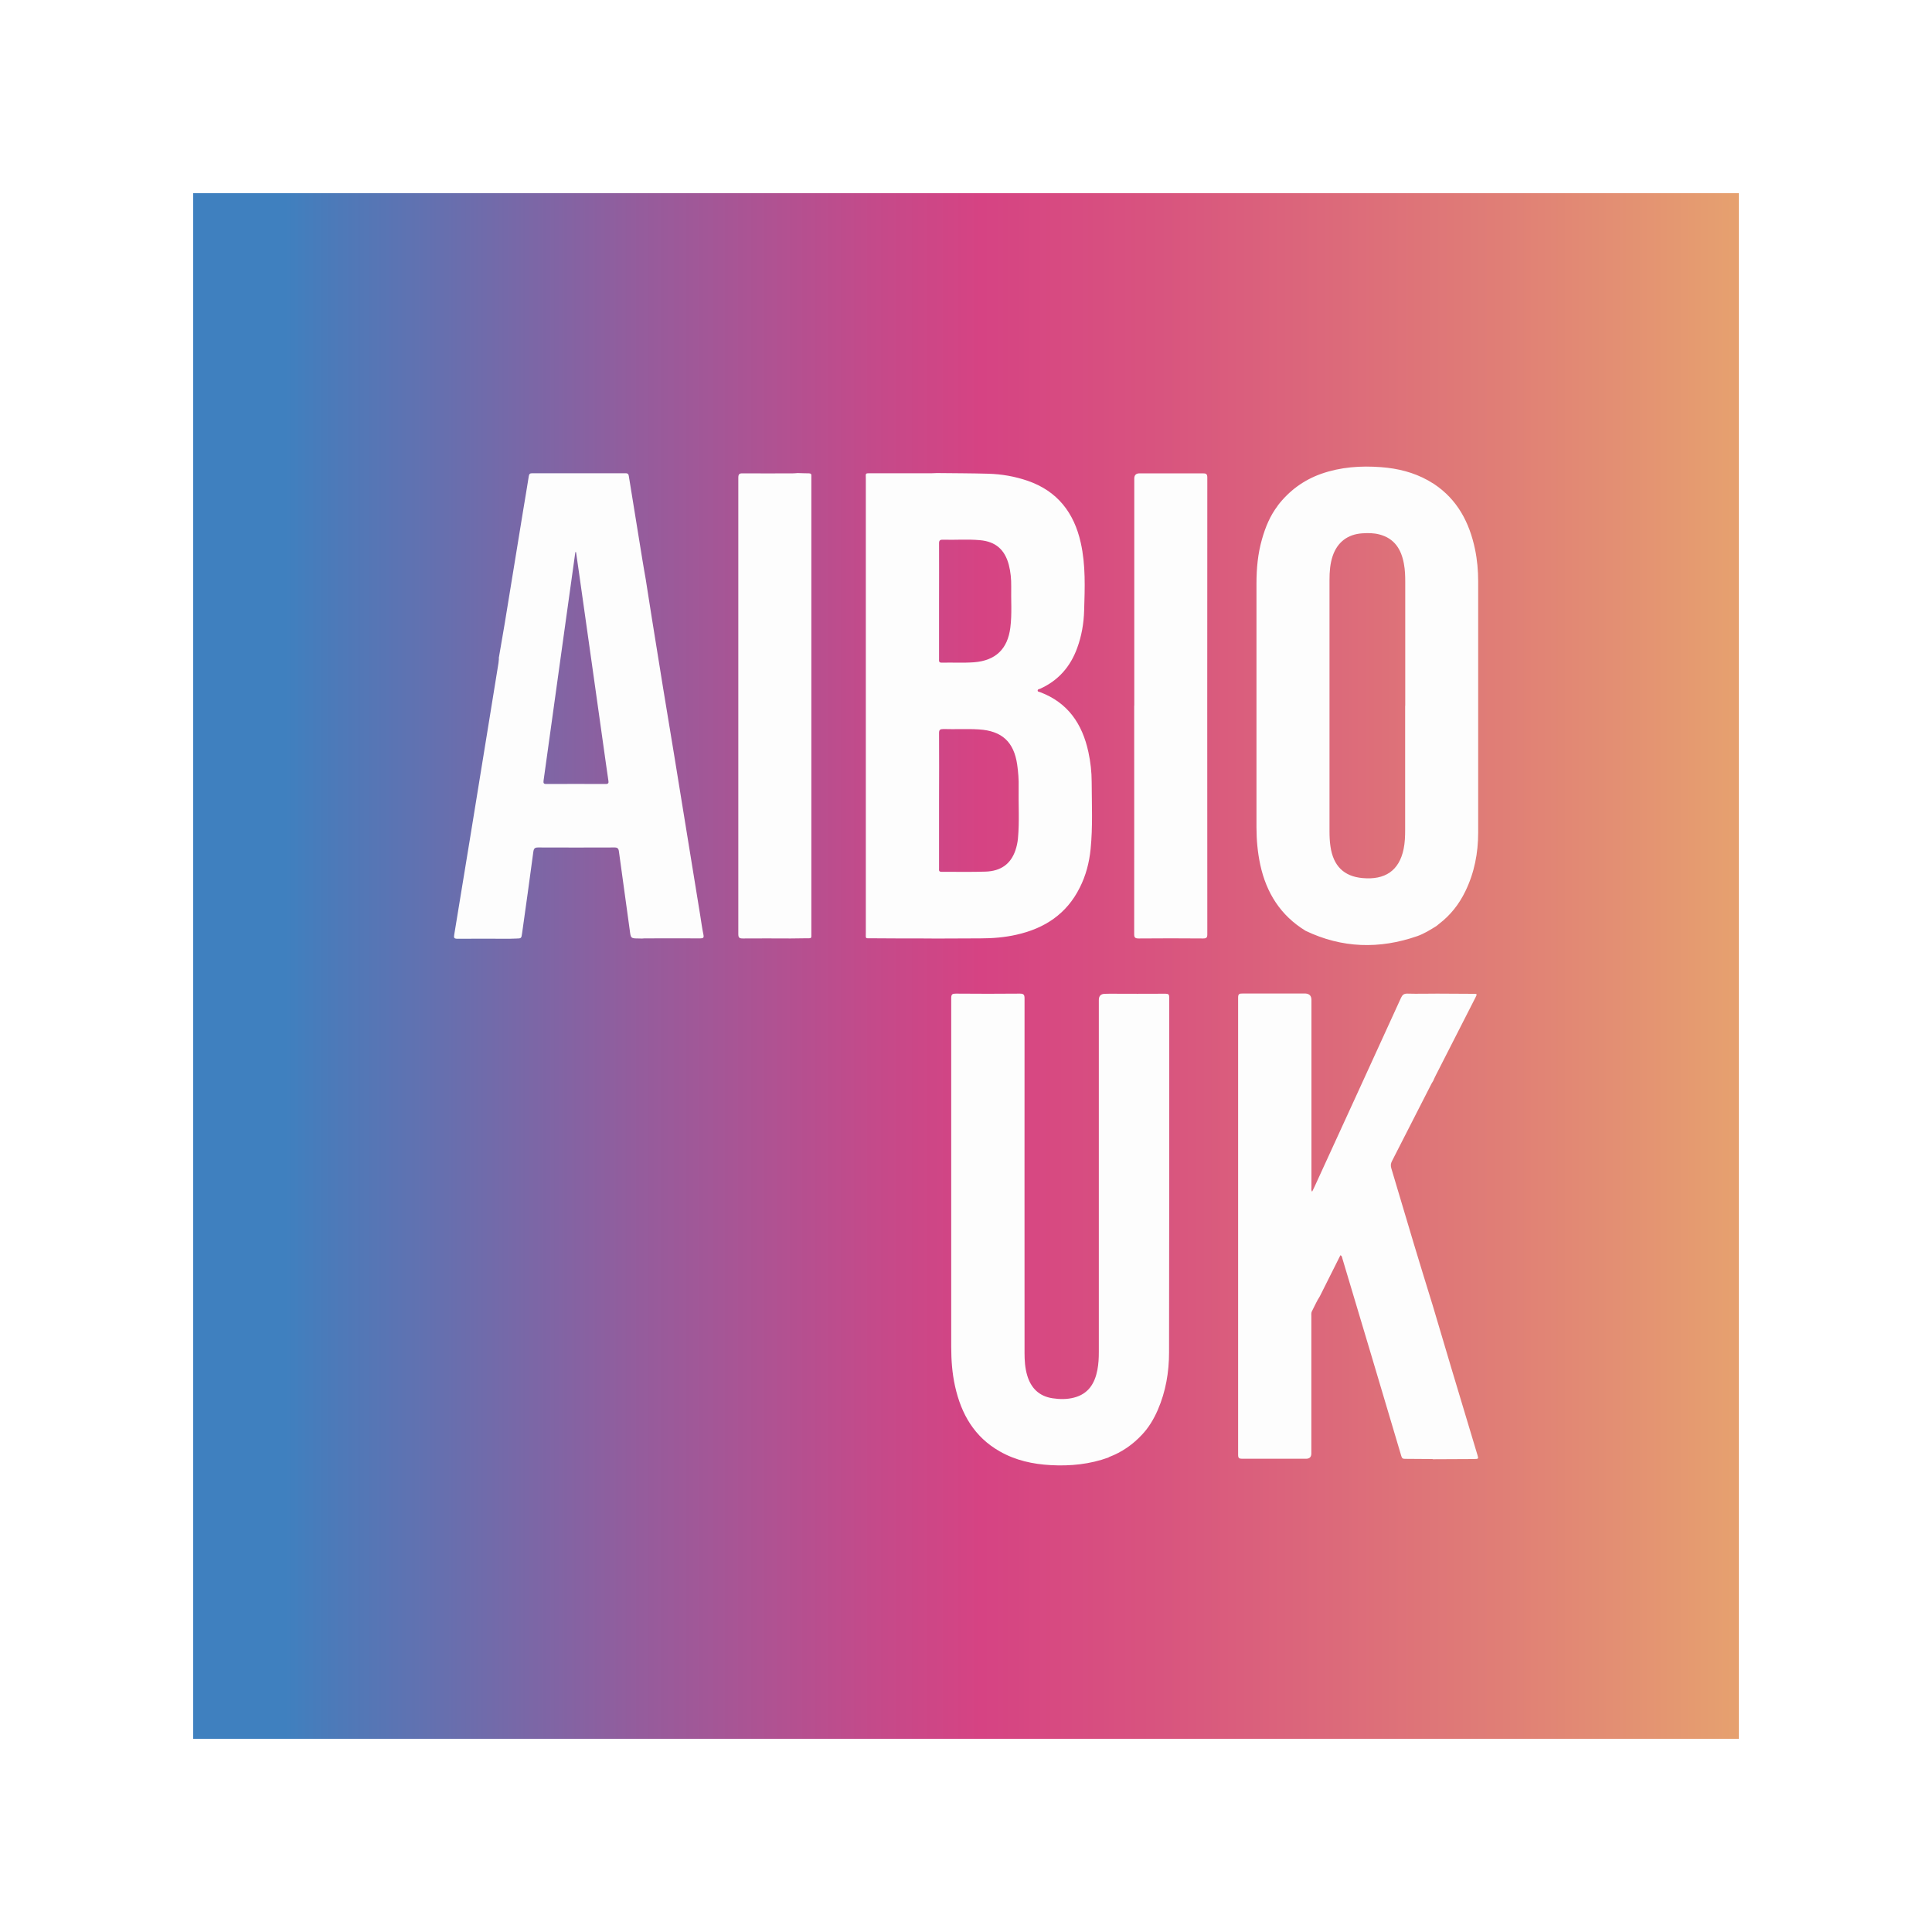
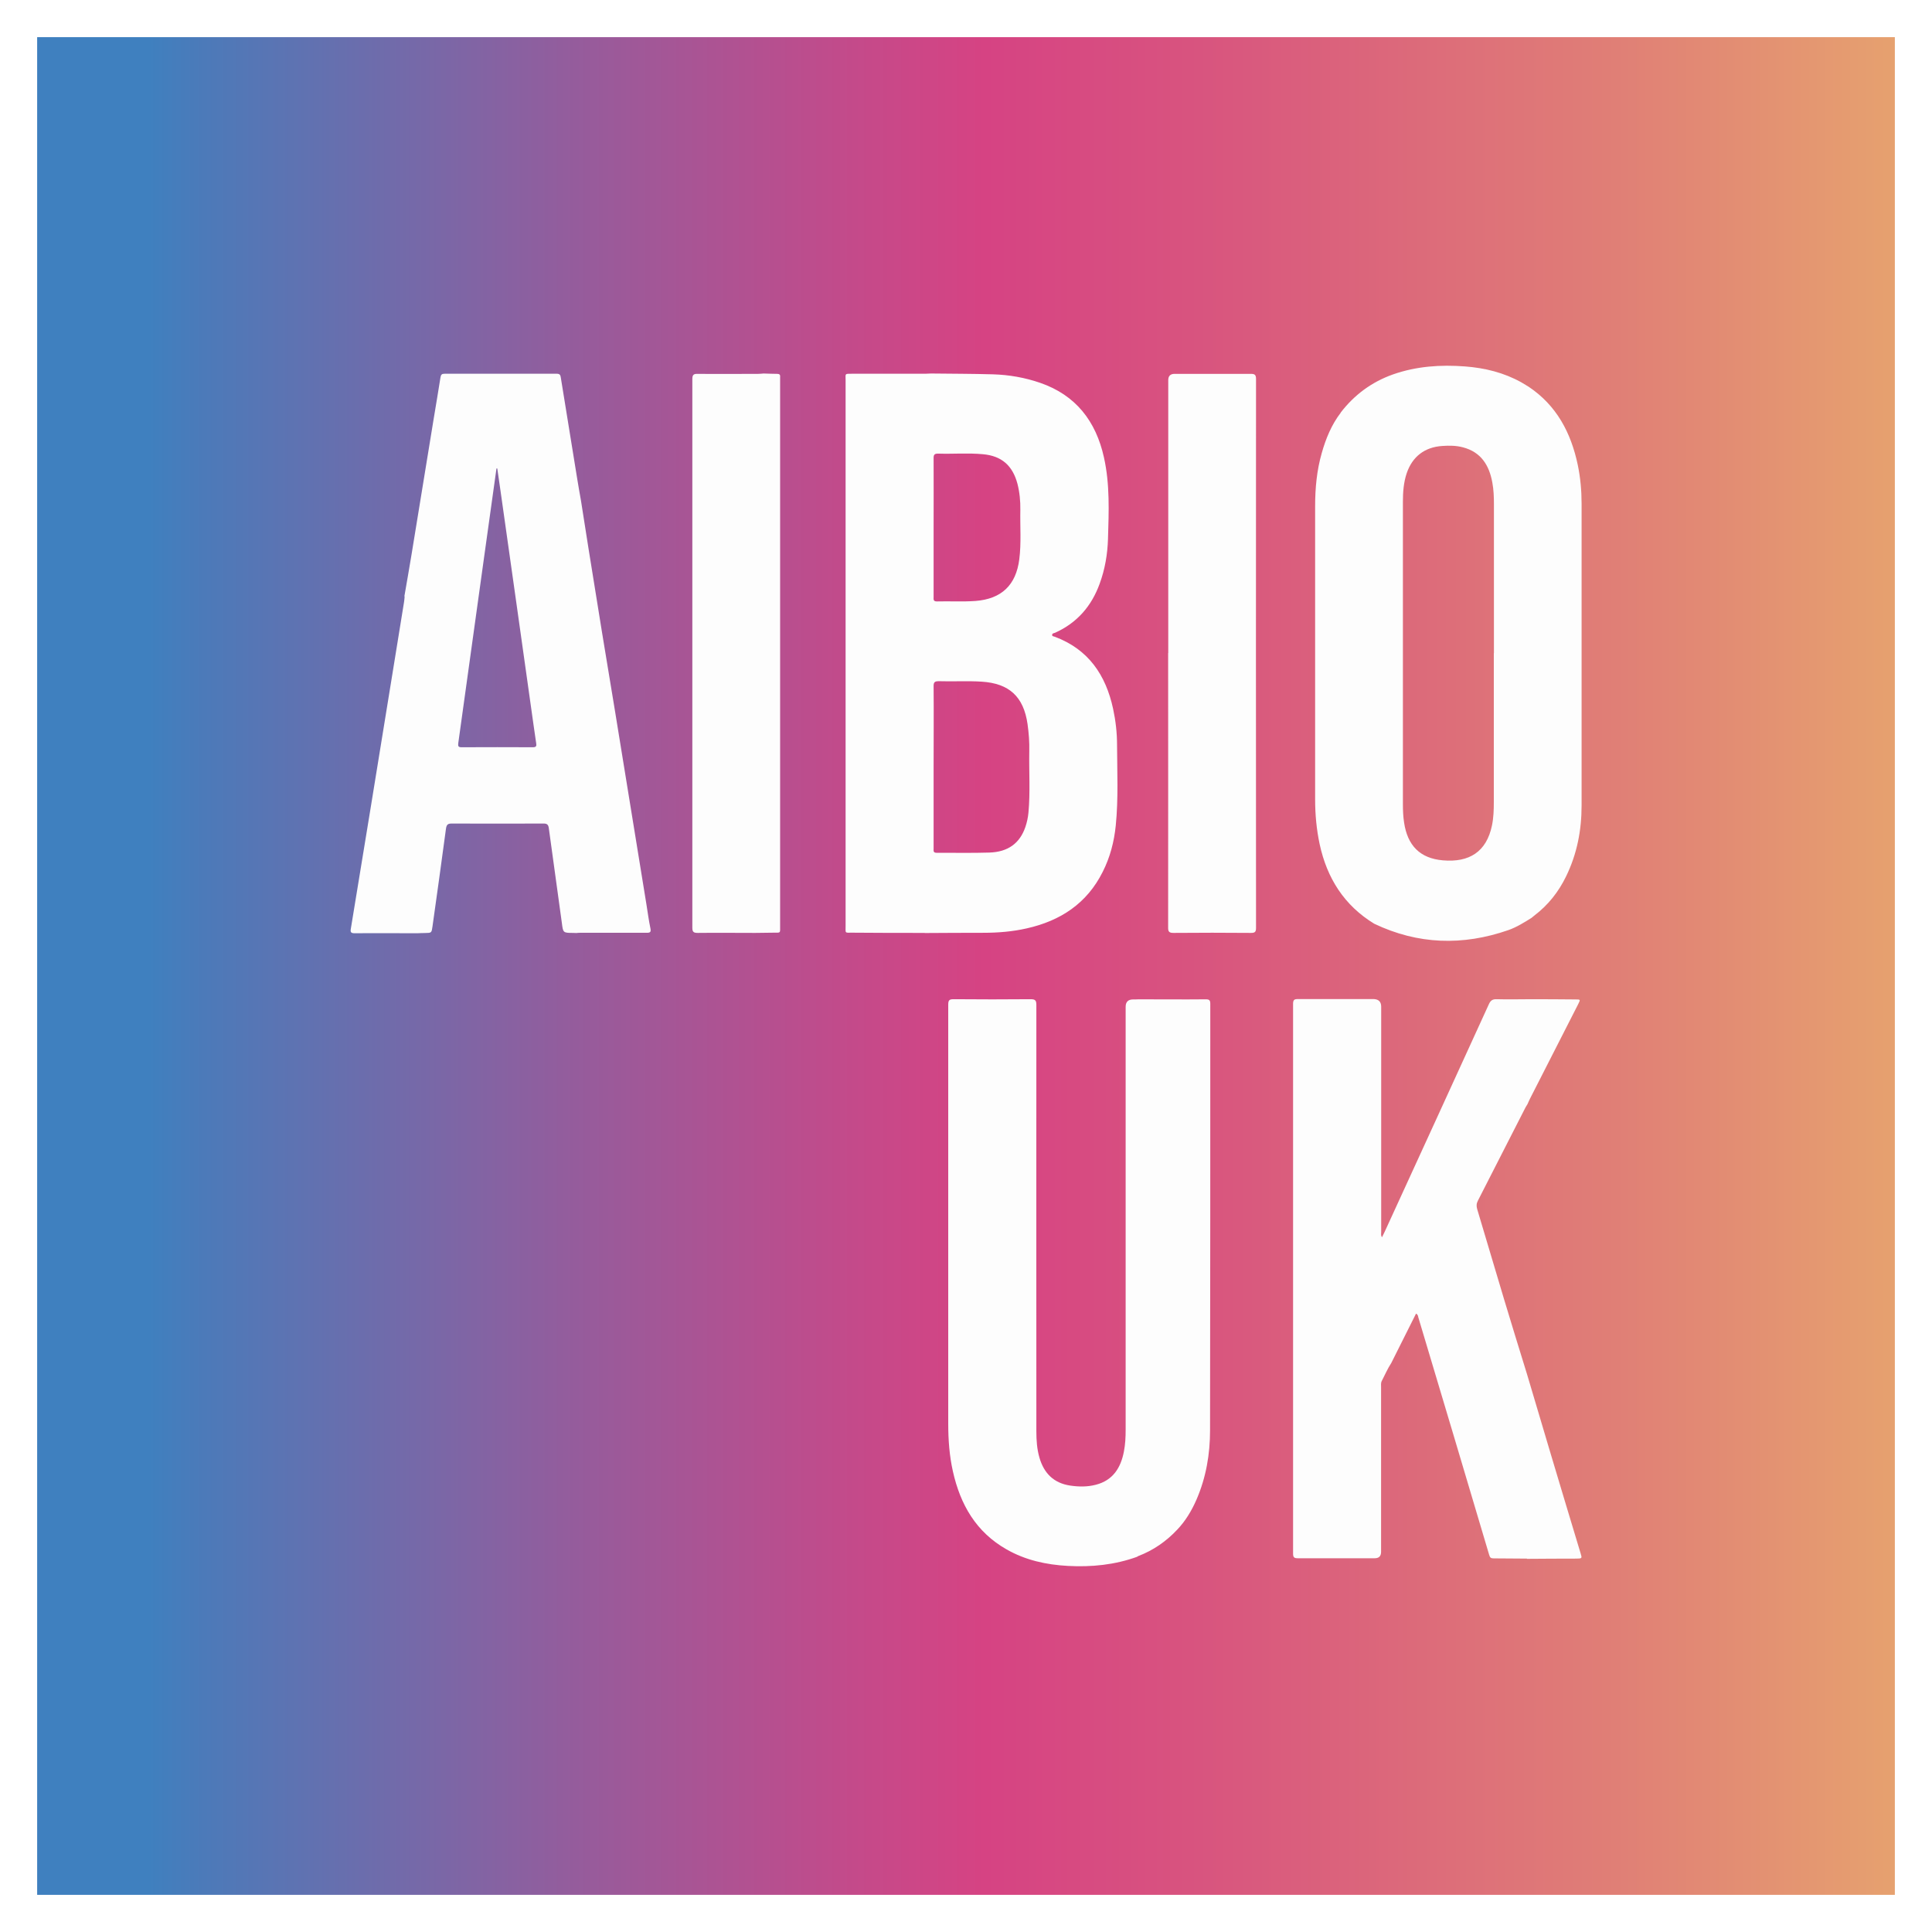
- <svg xmlns="http://www.w3.org/2000/svg" data-name="Layer 3" viewBox="0 0 200 200">
+ <svg xmlns="http://www.w3.org/2000/svg" data-name="Layer 3" viewBox="16.80 16.80 166.40 166.40">
  <defs>
    <linearGradient id="a" x1="20" x2="180" y1="100" y2="100" gradientUnits="userSpaceOnUse">
      <stop offset=".06" stop-color="#3f80bf" />
      <stop offset=".09" stop-color="#4c7ab9" />
      <stop offset=".29" stop-color="#955c9c" />
      <stop offset=".44" stop-color="#c44a8a" />
      <stop offset=".51" stop-color="#d64383" />
      <stop offset=".62" stop-color="#d8537f" />
      <stop offset=".85" stop-color="#e07f76" />
      <stop offset="1" stop-color="#e6a16f" />
    </linearGradient>
  </defs>
  <path d="M20 20h160v160H20z" style="stroke-width:0;fill:url(#a)" />
  <path d="M132.26 52.35c1.18-1.54 2.68-2.65 4.51-3.3 2.02-.71 4.1-.85 6.21-.69 1.71.13 3.34.53 4.85 1.37.21.12.42.25.63.38 2.41 1.61 3.65 3.97 4.23 6.73.23 1.1.33 2.22.33 3.34v26c0 2.12-.39 4.16-1.33 6.09-.65 1.34-1.54 2.47-2.72 3.37-.09.07-.18.15-.27.22-.64.4-1.28.8-1.99 1.05-3.92 1.36-7.78 1.25-11.55-.55-2.59-1.58-4.07-3.93-4.7-6.85-.27-1.27-.39-2.55-.39-3.85V60.41c0-1.56.14-3.09.57-4.59.35-1.24.84-2.44 1.64-3.48Zm13.21 20.72V60.26c0-.64-.02-1.28-.14-1.91-.27-1.48-.97-2.61-2.52-3.02-.59-.16-1.19-.16-1.79-.12-1.51.1-2.57.91-3.06 2.34-.27.8-.33 1.63-.33 2.47v26.05c0 .52.02 1.04.1 1.56.29 1.99 1.37 3.1 3.34 3.27 2.28.2 3.76-.74 4.23-3 .14-.67.16-1.35.16-2.03V73.06Zm2.84 77.97c-.95 0-1.9-.02-2.86-.02-.23 0-.32-.05-.39-.3-2.02-6.82-4.06-13.63-6.1-20.45-.03-.1-.02-.24-.2-.33-.71 1.42-1.42 2.83-2.13 4.25-.32.49-.55 1.03-.82 1.55-.09.17-.06.36-.06.54v14.18q0 .55-.55.55h-6.62c-.32 0-.41-.08-.41-.41v-47.33c0-.36.11-.43.44-.42h6.54q.61.04.61.66v19.39c0 .14-.05.3.07.46.09-.19.17-.34.24-.49 2.99-6.52 5.98-13.04 8.96-19.57.14-.31.3-.45.66-.44 1.03.03 2.06 0 3.09 0 1.24 0 2.48.01 3.71.02.44 0 .44 0 .24.4-1.38 2.71-2.77 5.42-4.15 8.14-.08.15-.14.31-.21.46l-.18.3c-1.37 2.68-2.73 5.35-4.1 8.03-.13.25-.14.47-.06.74.78 2.6 1.55 5.21 2.33 7.81.64 2.13 1.3 4.26 1.96 6.4l1.98 6.66c.87 2.92 1.75 5.83 2.63 8.75.14.46.14.46-.36.47-1.42 0-2.84.01-4.26.02Zm-33.56-.16c-1.93.7-3.93.9-5.97.79-1.86-.1-3.65-.49-5.28-1.42-2.63-1.49-3.99-3.86-4.63-6.73-.3-1.34-.4-2.71-.4-4.08v-36.12c0-.4.12-.46.48-.46 2.21.02 4.41.02 6.62 0 .4 0 .49.11.49.5-.01 12.24 0 24.47 0 36.71 0 .77.05 1.54.27 2.29.39 1.34 1.24 2.18 2.64 2.39.74.11 1.48.12 2.21-.07 1.48-.38 2.15-1.46 2.42-2.86.12-.62.15-1.24.15-1.87v-36.43q0-.64.64-.64c.16 0 .31 0 .47-.01 1.93 0 3.86.02 5.79 0 .31 0 .39.08.39.39 0 12.24 0 24.49-.02 36.73 0 2.05-.34 4.05-1.16 5.95-.42.97-.96 1.87-1.68 2.62-.93.99-2.05 1.77-3.34 2.26-.04.01-.06.04-.1.06Zm2.67-77.84v-23.5q0-.54.55-.54h6.54c.33 0 .47.05.47.44q-.015 23.64 0 47.28c0 .35-.1.43-.44.43q-3.33-.03-6.66 0c-.38 0-.48-.1-.47-.48.01-7.87 0-15.75 0-23.62ZM96.44 97.15c-2.08 0-4.15 0-6.23-.02-.67 0-.58.08-.58-.58V49.54c0-.57-.1-.55.54-.55h6.31c.17 0 .34-.02.51-.02 1.78.02 3.55.02 5.33.07 1.39.04 2.75.28 4.06.73 3.08 1.06 4.81 3.31 5.5 6.42.52 2.32.42 4.67.35 7.02-.04 1.32-.26 2.62-.72 3.87-.7 1.93-1.95 3.37-3.84 4.22-.1.04-.26.04-.25.2 0 .11.14.11.22.14 2.9 1.08 4.4 3.29 5.03 6.21.22 1.02.34 2.06.34 3.11.01 2.31.12 4.62-.11 6.93-.14 1.4-.49 2.75-1.13 4.01-1.36 2.72-3.64 4.21-6.54 4.86-1.23.28-2.48.38-3.73.38-1.68 0-3.37.01-5.05.02Zm.77-14.31v7.05c0 .18-.05.36.26.36 1.51-.01 3.03.03 4.54-.02 1.61-.05 2.62-.8 3.1-2.19q.21-.615.27-1.26c.16-1.76.04-3.52.07-5.28.02-.78-.04-1.56-.15-2.34-.34-2.36-1.58-3.5-3.95-3.65-1.23-.08-2.45 0-3.68-.04-.35 0-.47.07-.46.45.02 2.31 0 4.62 0 6.93Zm0-20.62v5.99c0 .19-.05.39.27.39 1.11-.03 2.22.04 3.33-.04 2.25-.17 3.5-1.37 3.78-3.59.18-1.42.06-2.84.09-4.26.01-.76-.06-1.51-.25-2.25-.42-1.57-1.37-2.4-2.98-2.54-1.28-.12-2.56-.01-3.83-.05-.33-.01-.42.09-.41.41.01 1.98 0 3.97 0 5.95Zm-45.58 5.93c.21-1.21.42-2.41.62-3.62l1.92-11.77c.19-1.16.39-2.31.57-3.47.04-.23.12-.3.35-.3h9.67c.25 0 .31.11.34.32l1.41 8.7c.1.64.22 1.28.33 1.92.22 1.38.43 2.75.65 4.13.38 2.38.76 4.76 1.15 7.14.38 2.33.77 4.65 1.15 6.97.9 5.52 1.79 11.03 2.69 16.55.11.68.2 1.37.34 2.04.06.31-.01.38-.32.38-1.93-.01-3.86 0-5.79 0-.09 0-.18.01-.27.02-.09 0-.18-.01-.27-.01-.88 0-.87-.01-.98-.87-.37-2.71-.75-5.43-1.12-8.14-.04-.33-.17-.42-.49-.41-2.62.01-5.25.01-7.87 0-.35 0-.45.1-.5.45-.37 2.81-.77 5.61-1.16 8.41-.08.56-.07.56-.66.57-.22 0-.44.01-.66.02-1.79 0-3.58-.02-5.36 0-.35 0-.41-.09-.35-.41.57-3.44 1.13-6.87 1.69-10.31l1.92-11.82c.32-2 .65-3.99.97-5.99.02-.15.04-.31.05-.47Zm7.99-11h-.06l-1.11 7.96c-.73 5.23-1.45 10.47-2.18 15.7-.03.25 0 .35.28.35q3.075-.015 6.15 0c.29 0 .32-.12.28-.35-.08-.53-.16-1.06-.23-1.59l-1.44-10.23-1.38-9.76-.3-2.08Zm22.24 40c-1.66 0-3.32-.02-4.97 0-.36 0-.46-.09-.46-.45V49.45c0-.37.11-.46.46-.45 1.74.02 3.47 0 5.21 0 .16 0 .31-.02.47-.03.39.01.78.03 1.17.03.18 0 .27.07.25.25v47.32c0 .64.06.55-.57.56-.52 0-1.04.01-1.57.02Z" style="fill:#fdfdfd;stroke-width:0" />
</svg>
